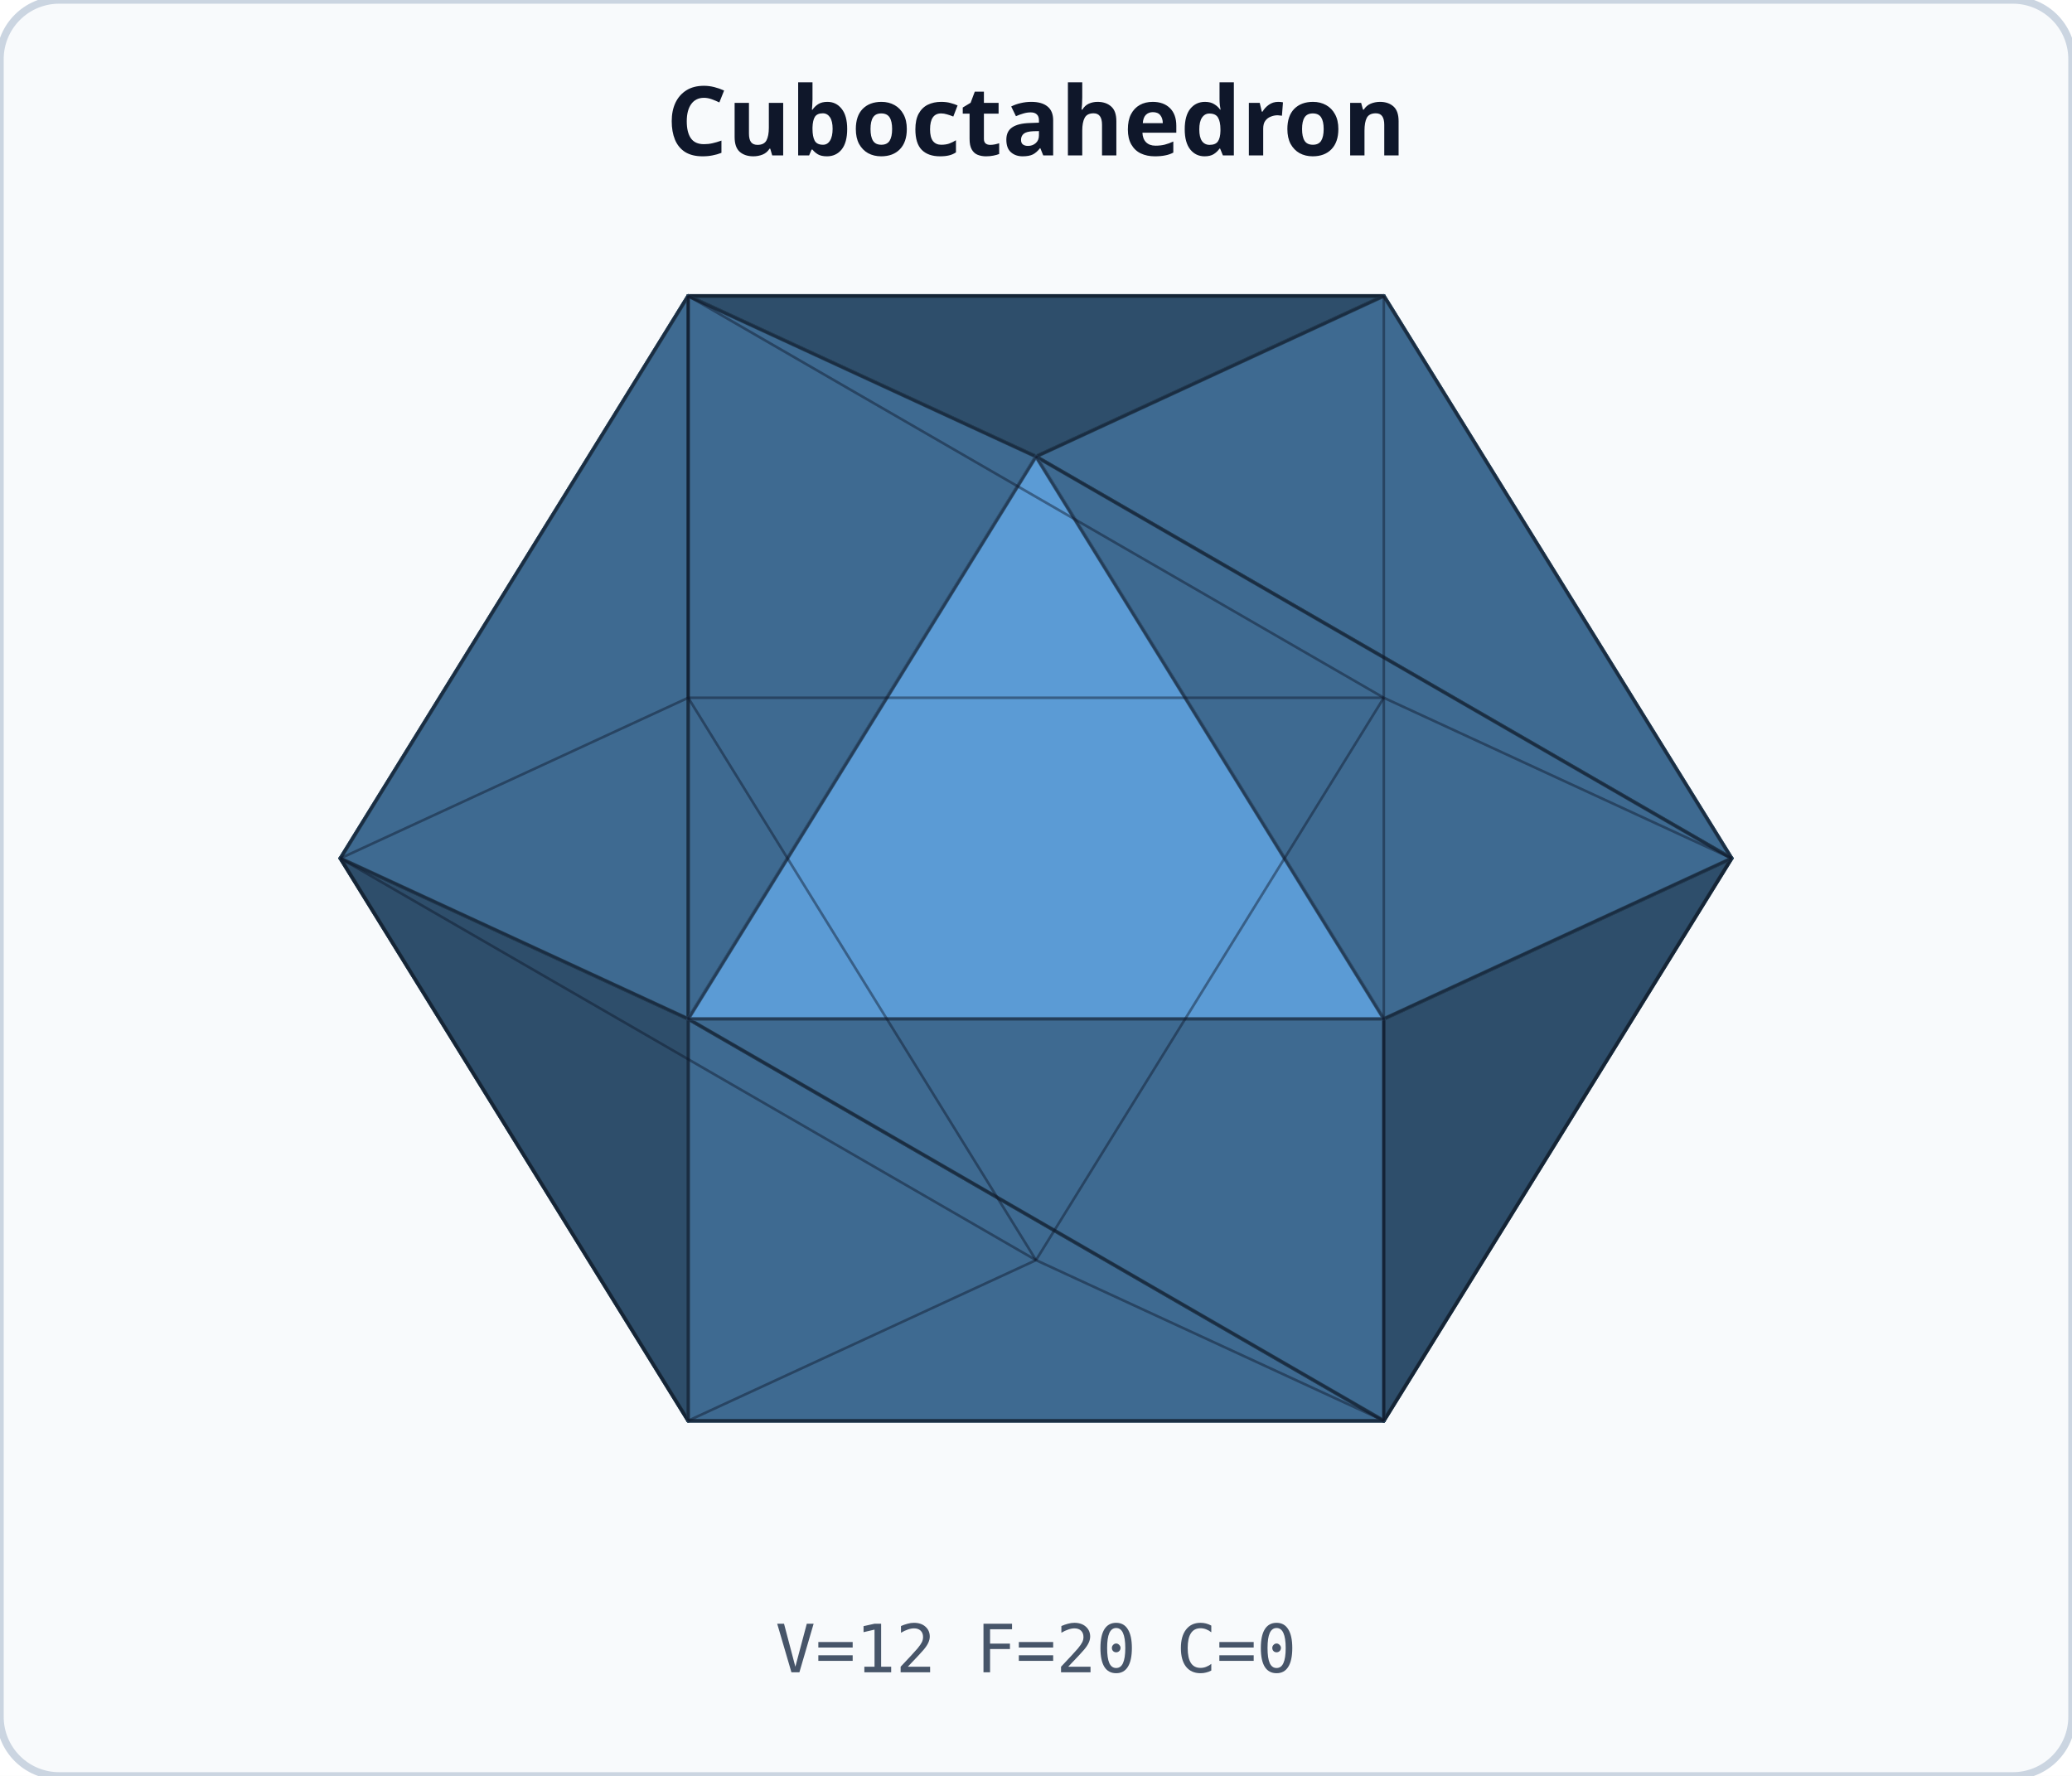
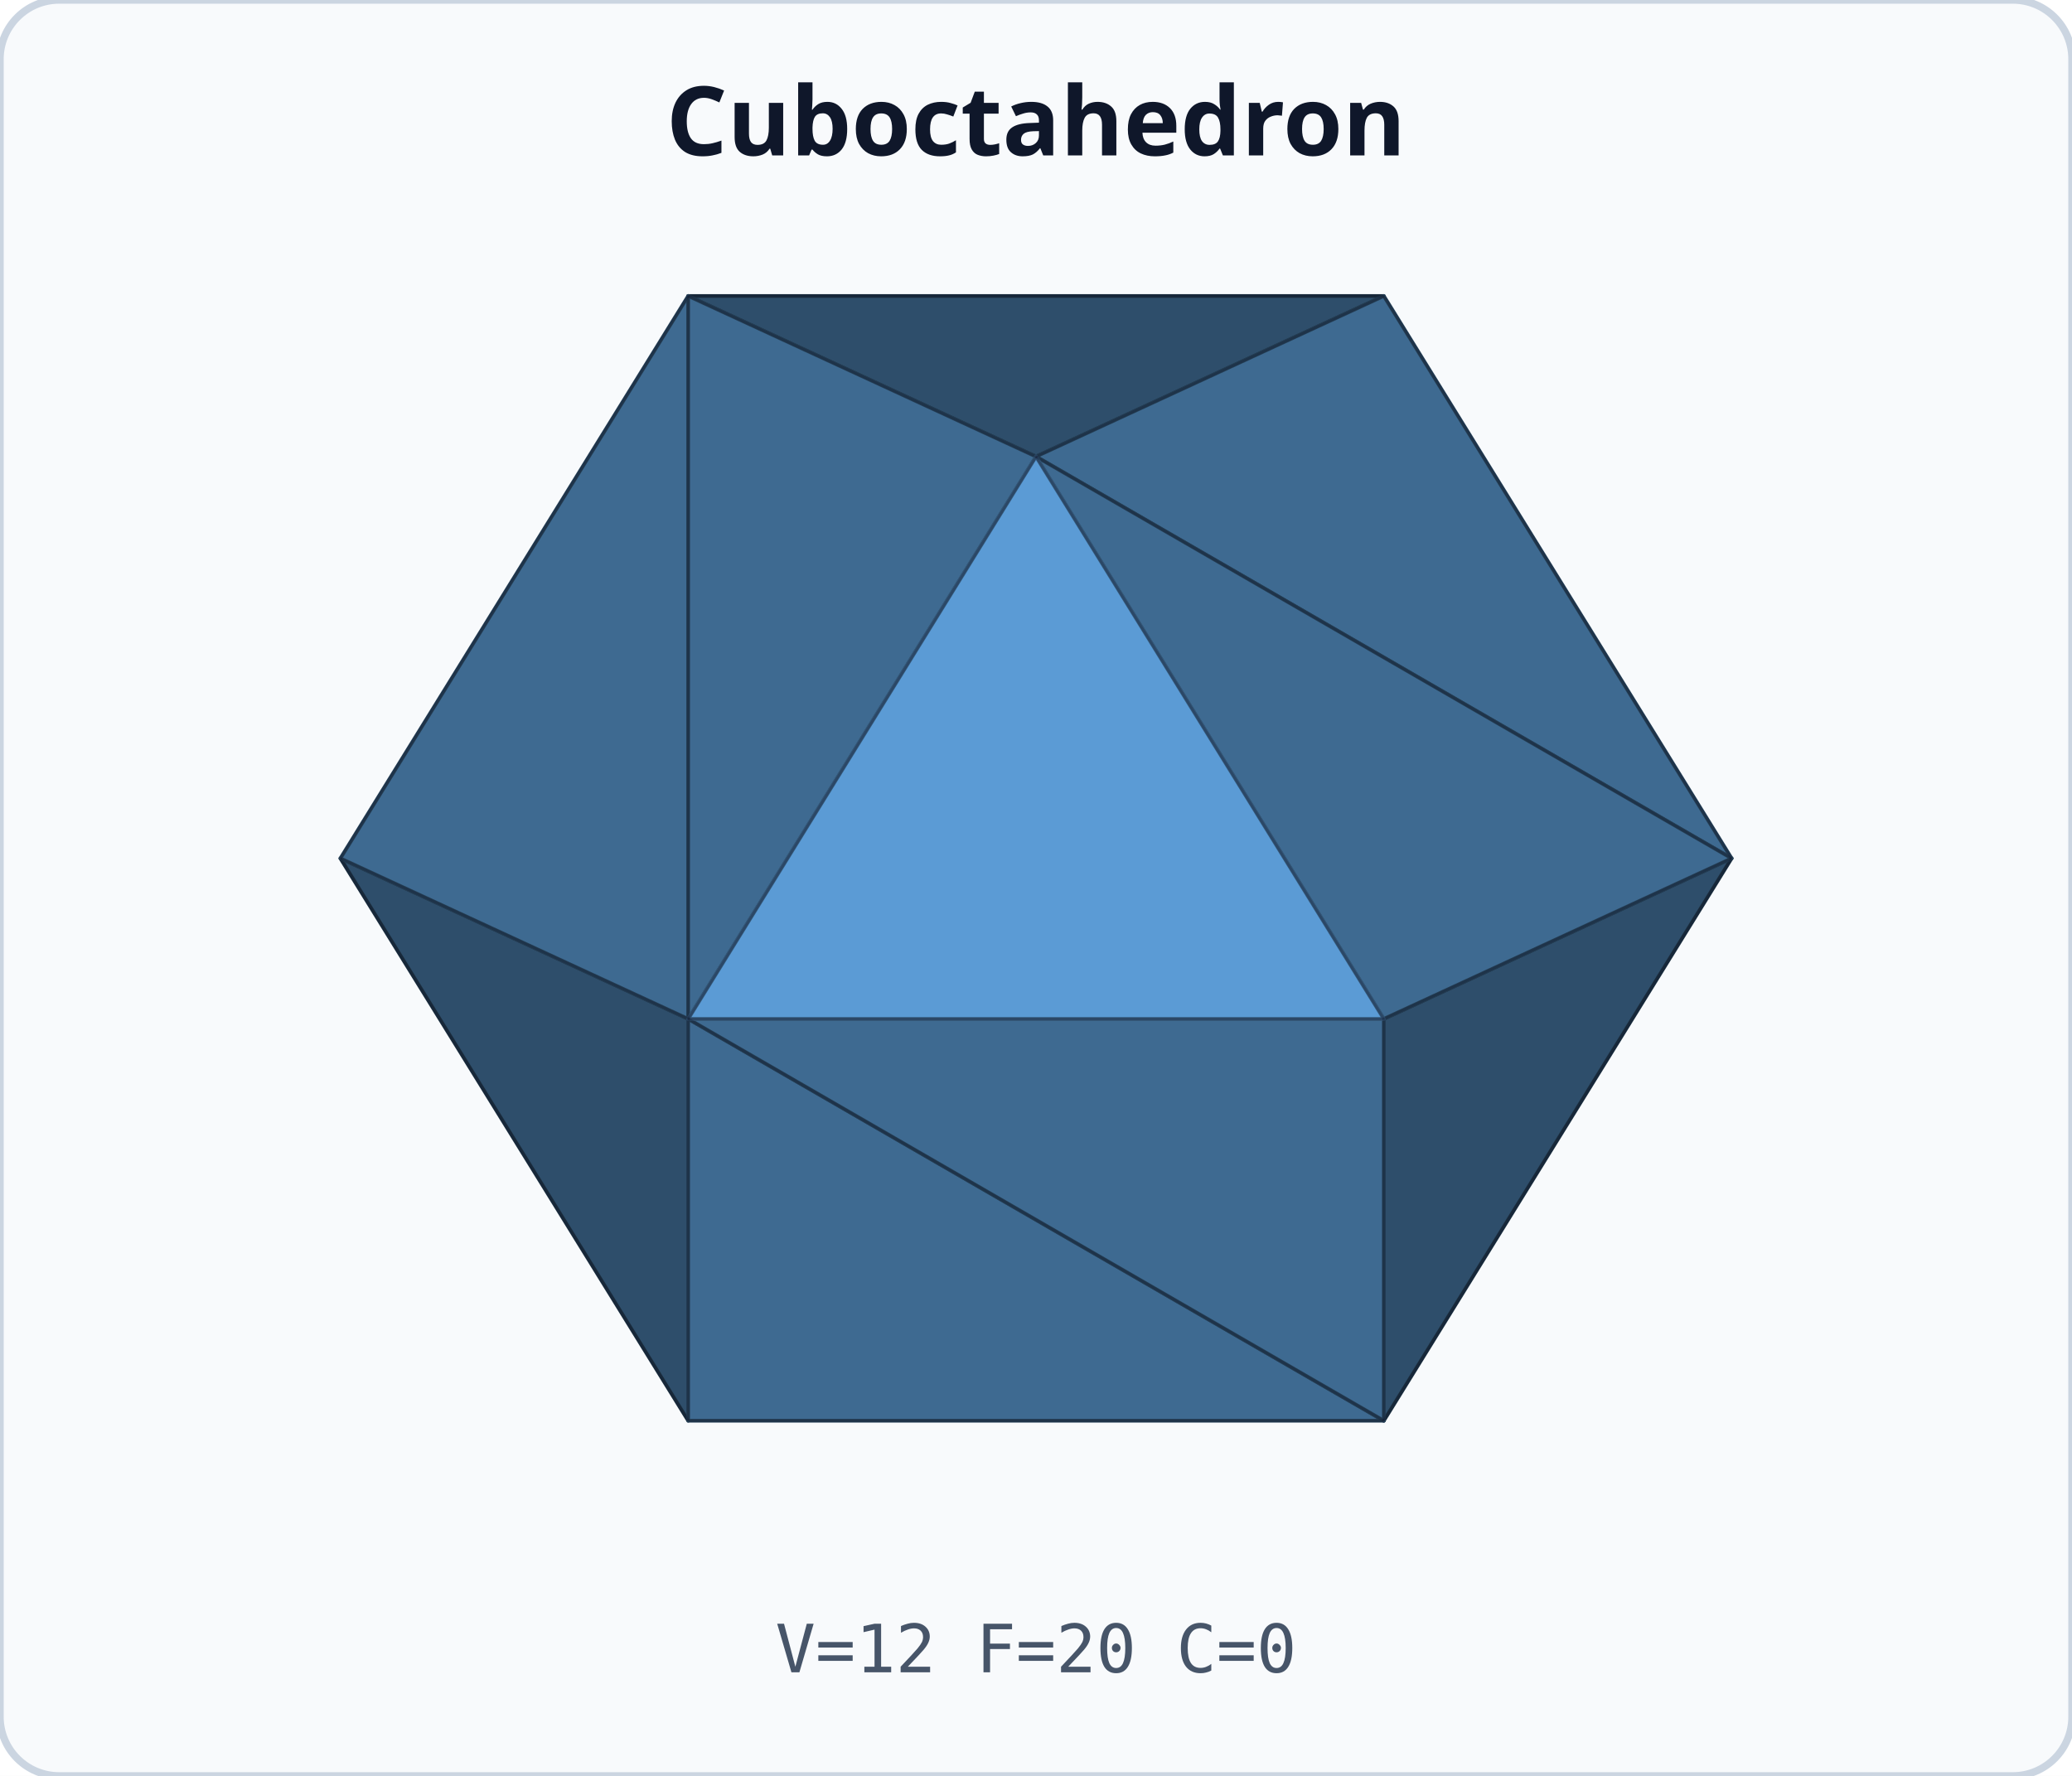
<svg xmlns="http://www.w3.org/2000/svg" width="280" height="240" viewBox="0 0 280 240" role="img" aria-labelledby="panel-title">
  <rect width="100%" height="100%" fill="white" />
  <g>
    <rect x="0.0" y="0.0" width="280.0" height="240.0" rx="8" fill="#f8fafc" stroke="#cbd5e1" />
    <text x="140.0" y="21.0" text-anchor="middle" font-family="sans-serif" font-size="13" font-weight="600" fill="#0f172a">Cuboctahedron</text>
    <g stroke-linejoin="round">
-       <polygon points="187.0,94.3 140.0,170.3 93.0,94.3" fill="#5b9bd5" stroke="#375d80" stroke-width="0.5" />
-       <polygon points="93.0,40.0 187.0,94.3 93.0,94.3" fill="#3e6a91" stroke="#254057" stroke-width="0.5" />
-       <polygon points="187.0,192.0 140.0,170.3 187.0,94.3" fill="#3e6a91" stroke="#254057" stroke-width="0.5" />
-       <polygon points="46.0,116.0 93.0,94.3 140.0,170.3" fill="#3e6a91" stroke="#254057" stroke-width="0.5" />
-       <polygon points="187.0,94.3 187.0,40.0 234.0,116.0" fill="#2e4e6b" stroke="#1b2f40" stroke-width="0.5" />
-       <polygon points="93.0,40.0 93.0,94.3 46.0,116.0" fill="#2e4e6b" stroke="#1b2f40" stroke-width="0.5" />
-       <polygon points="187.0,192.0 93.0,192.0 140.0,170.3" fill="#2e4e6b" stroke="#1b2f40" stroke-width="0.5" />
-       <polygon points="93.0,40.0 187.0,40.0 187.0,94.3" fill="#3e6a91" stroke="#254057" stroke-width="0.5" />
-       <polygon points="187.0,192.0 187.0,94.3 234.0,116.0" fill="#3e6a91" stroke="#254057" stroke-width="0.5" />
-       <polygon points="46.0,116.0 140.0,170.3 93.0,192.0" fill="#3e6a91" stroke="#254057" stroke-width="0.5" />
      <polygon points="93.0,40.0 140.0,61.7 187.0,40.0" fill="#2e4e6b" stroke="#1b2f40" stroke-width="0.5" />
      <polygon points="187.0,192.0 234.0,116.0 187.0,137.7" fill="#2e4e6b" stroke="#1b2f40" stroke-width="0.5" />
      <polygon points="93.0,137.7 46.0,116.0 93.0,192.0" fill="#2e4e6b" stroke="#1b2f40" stroke-width="0.5" />
      <polygon points="93.0,137.7 93.0,192.0 187.0,192.0" fill="#3e6a91" stroke="#254057" stroke-width="0.5" />
      <polygon points="93.0,137.7 93.0,40.0 46.0,116.0" fill="#3e6a91" stroke="#254057" stroke-width="0.5" />
      <polygon points="140.0,61.7 234.0,116.0 187.0,40.0" fill="#3e6a91" stroke="#254057" stroke-width="0.5" />
      <polygon points="93.0,137.7 187.0,192.0 187.0,137.7" fill="#3e6a91" stroke="#254057" stroke-width="0.5" />
      <polygon points="93.0,137.7 140.0,61.7 93.0,40.0" fill="#3e6a91" stroke="#254057" stroke-width="0.5" />
      <polygon points="140.0,61.7 187.0,137.7 234.0,116.0" fill="#3e6a91" stroke="#254057" stroke-width="0.5" />
      <polygon points="93.0,137.7 187.0,137.7 140.0,61.7" fill="#5b9bd5" stroke="#375d80" stroke-width="0.5" />
    </g>
-     <g stroke="#0f172a" stroke-width="0.35" stroke-opacity="0.45">
+     <g stroke="#0f172a" stroke-width="0.35" stroke-opacity="0.30">
      <line x1="93.0" y1="137.7" x2="187.0" y2="137.7" />
      <line x1="93.0" y1="137.7" x2="140.0" y2="61.7" />
      <line x1="93.0" y1="137.7" x2="93.0" y2="40.0" />
      <line x1="93.0" y1="137.7" x2="187.0" y2="192.0" />
      <line x1="93.0" y1="137.7" x2="93.0" y2="192.0" />
      <line x1="93.0" y1="137.7" x2="46.0" y2="116.0" />
      <line x1="187.0" y1="137.7" x2="140.0" y2="61.7" />
      <line x1="187.0" y1="137.7" x2="187.0" y2="192.0" />
      <line x1="187.0" y1="137.7" x2="234.0" y2="116.0" />
      <line x1="140.0" y1="61.7" x2="93.0" y2="40.0" />
      <line x1="140.0" y1="61.7" x2="187.0" y2="40.0" />
      <line x1="140.0" y1="61.7" x2="234.0" y2="116.0" />
      <line x1="93.0" y1="40.0" x2="187.0" y2="40.0" />
-       <line x1="93.0" y1="40.0" x2="187.0" y2="94.3" />
      <line x1="93.0" y1="40.0" x2="46.0" y2="116.0" />
-       <line x1="93.0" y1="40.0" x2="93.0" y2="94.3" />
      <line x1="187.0" y1="40.0" x2="234.0" y2="116.0" />
-       <line x1="187.0" y1="40.0" x2="187.0" y2="94.3" />
      <line x1="187.0" y1="192.0" x2="234.0" y2="116.0" />
-       <line x1="187.0" y1="192.0" x2="187.0" y2="94.3" />
      <line x1="187.0" y1="192.0" x2="93.0" y2="192.0" />
-       <line x1="187.0" y1="192.0" x2="140.0" y2="170.3" />
-       <line x1="234.0" y1="116.0" x2="187.0" y2="94.3" />
-       <line x1="187.0" y1="94.3" x2="93.0" y2="94.3" />
-       <line x1="187.0" y1="94.3" x2="140.0" y2="170.3" />
      <line x1="93.0" y1="192.0" x2="46.0" y2="116.0" />
-       <line x1="93.0" y1="192.0" x2="140.0" y2="170.3" />
-       <line x1="46.0" y1="116.0" x2="93.0" y2="94.3" />
-       <line x1="46.0" y1="116.0" x2="140.0" y2="170.3" />
-       <line x1="93.0" y1="94.3" x2="140.0" y2="170.3" />
    </g>
    <text x="140.0" y="226.0" text-anchor="middle" font-family="monospace" font-size="9" fill="#475569">V=12 F=20 C=0</text>
  </g>
</svg>
